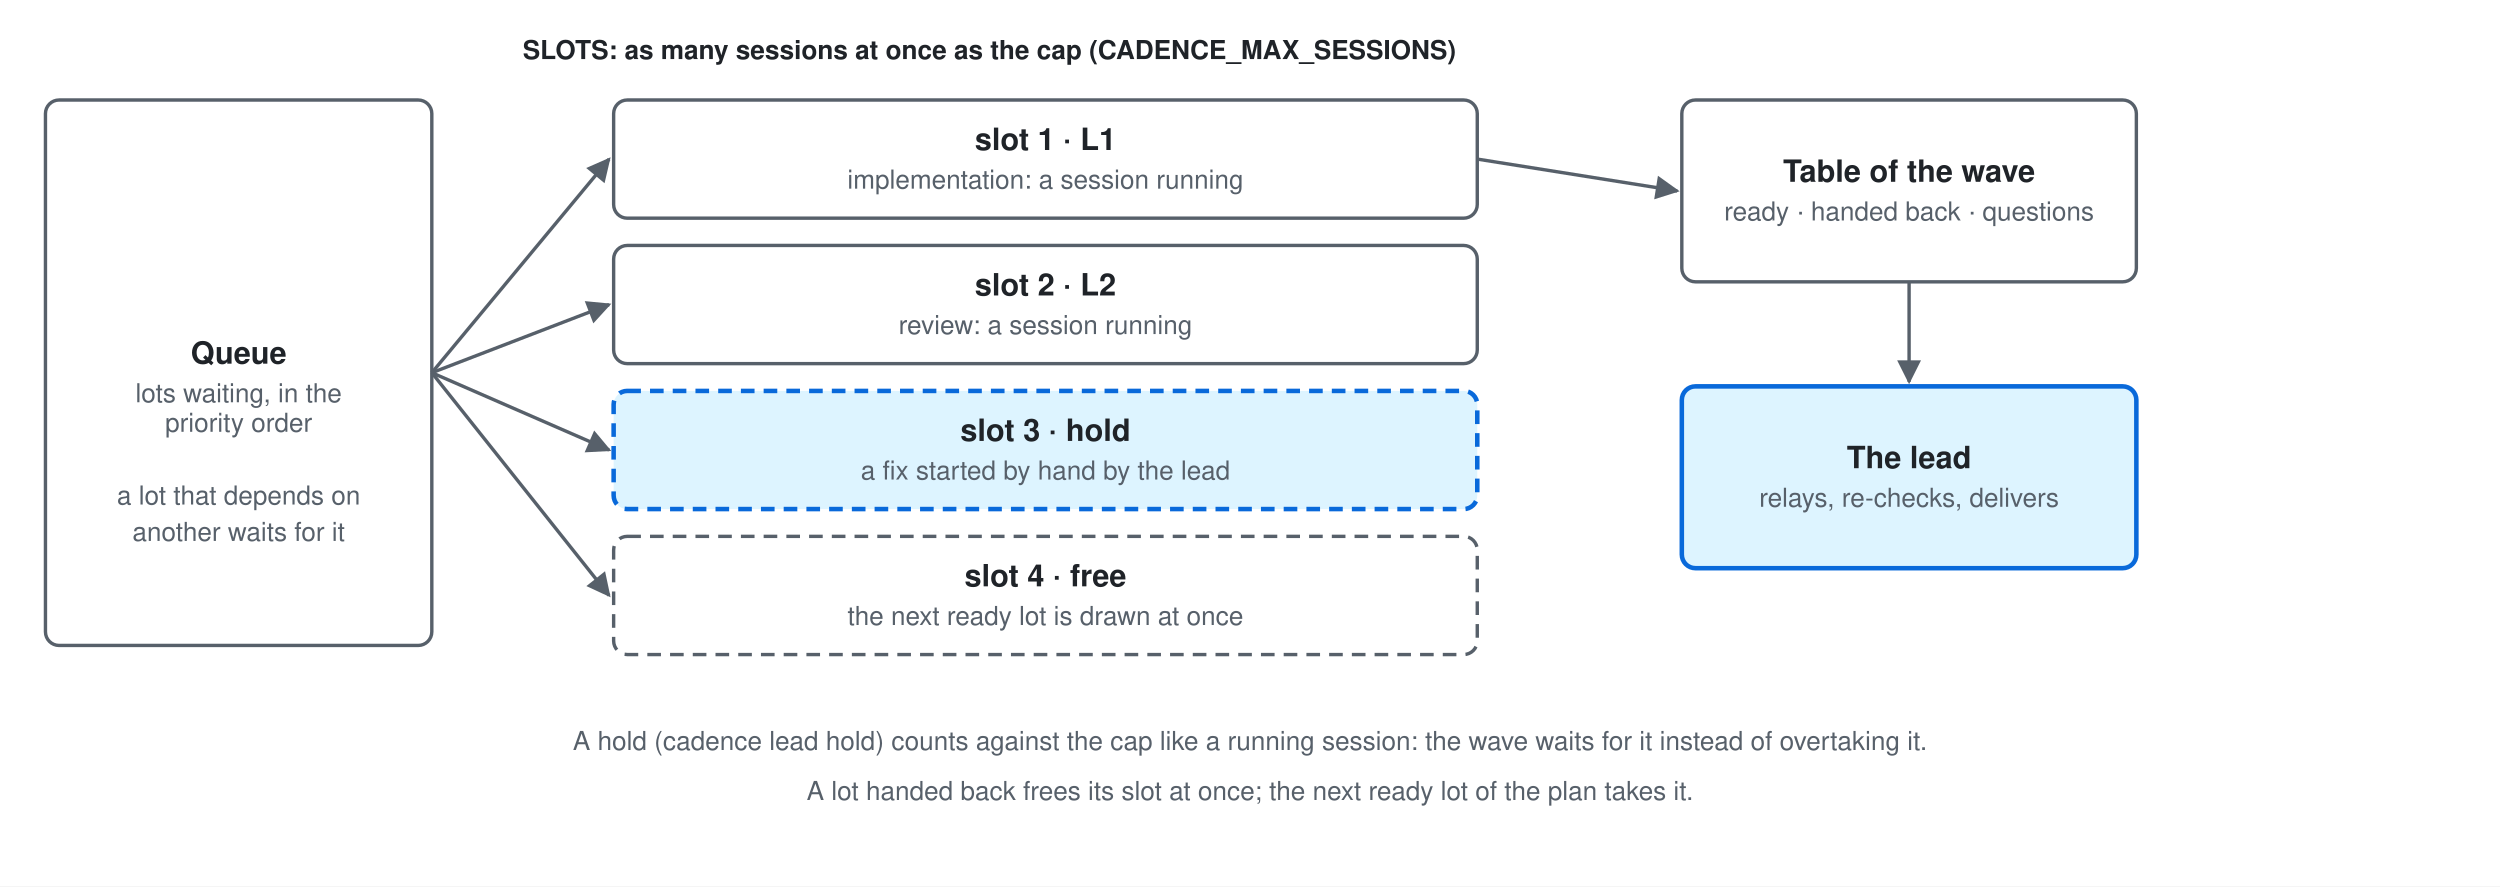
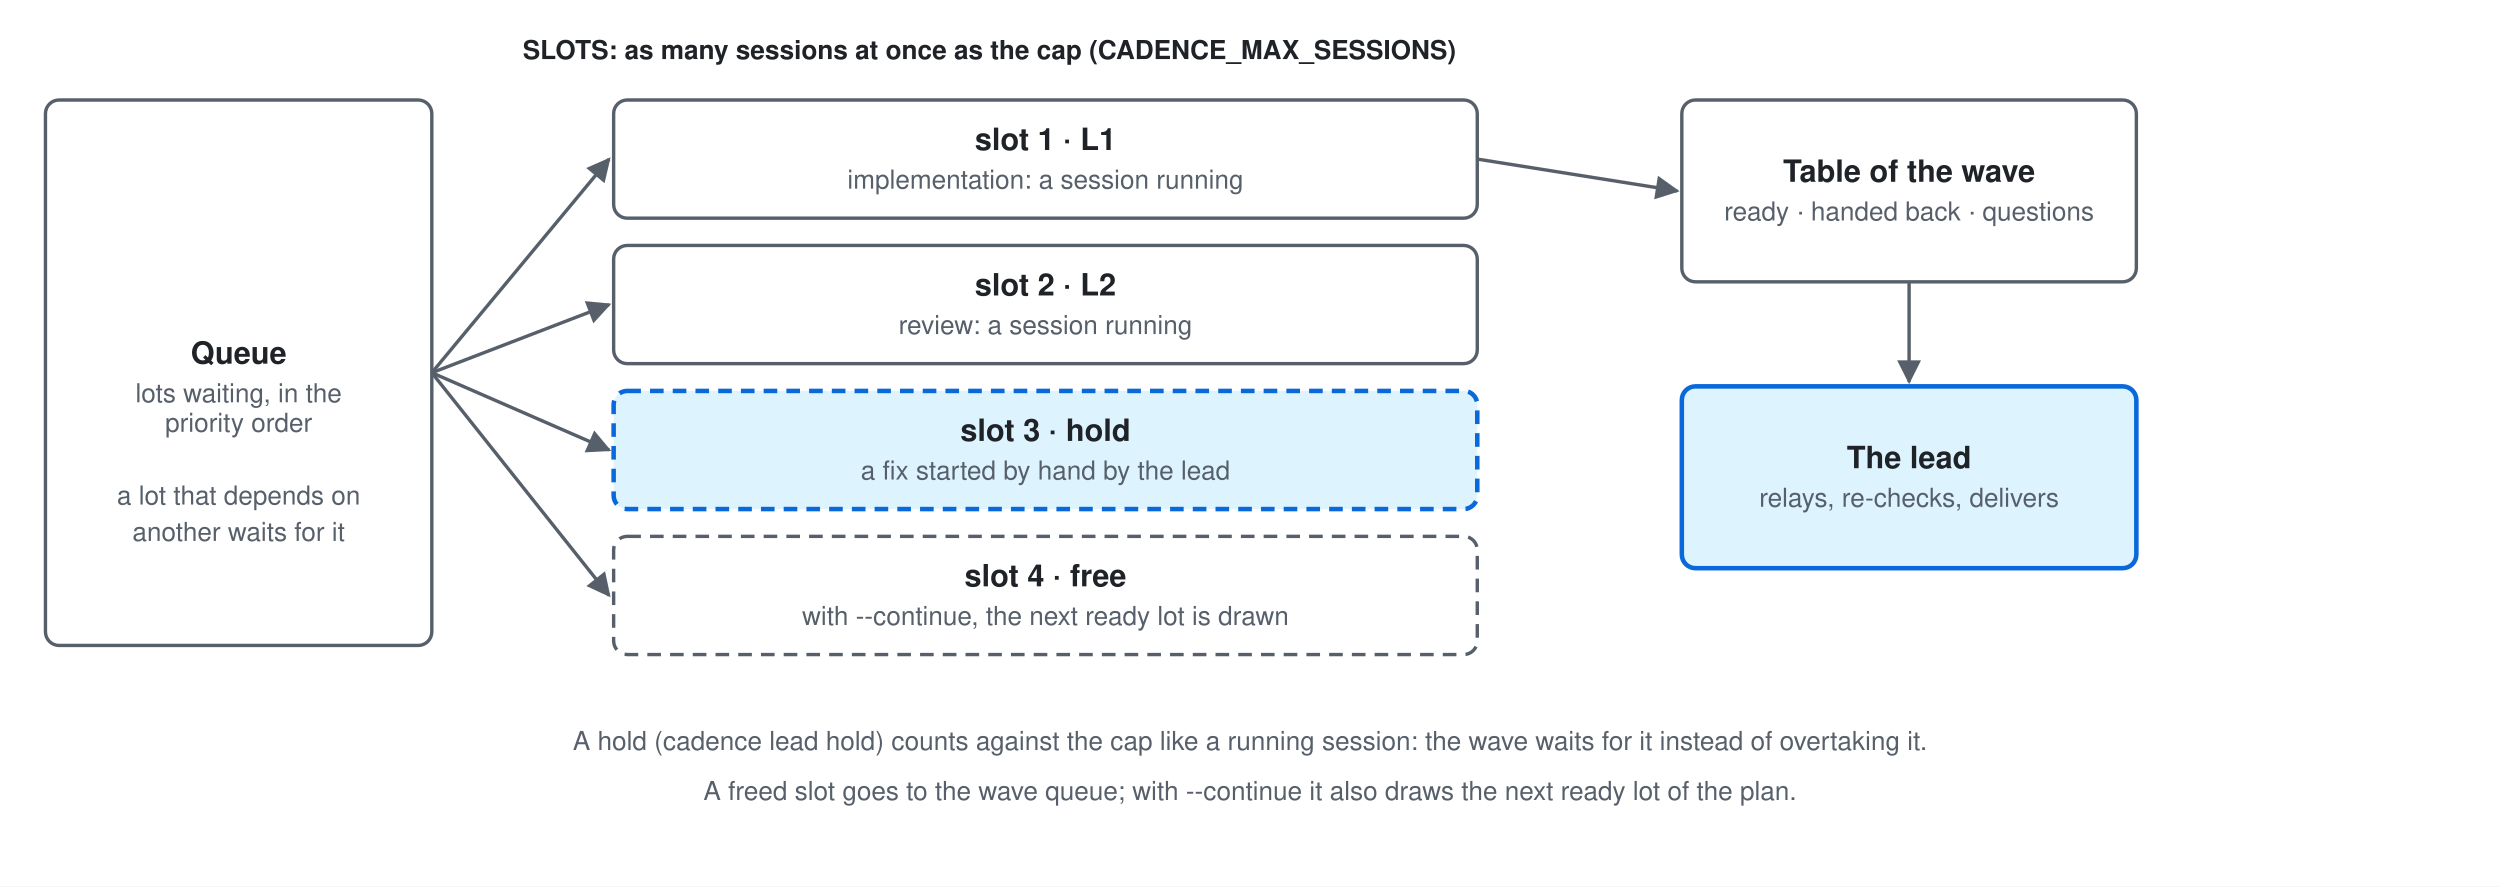
<svg xmlns="http://www.w3.org/2000/svg" viewBox="0 0 1100 390" width="1100" height="390" role="img" font-family="-apple-system,BlinkMacSystemFont,'Segoe UI',Helvetica,Arial,sans-serif" font-size="13" fill="#1f2328">
  <defs>
    <marker id="arr" viewBox="0 0 10 10" refX="9" refY="5" markerWidth="7" markerHeight="7" orient="auto-start-reverse">
      <path d="M0,0 L10,5 L0,10 z" fill="#57606a" />
    </marker>
  </defs>
  <rect width="1100" height="390" fill="#ffffff" />
  <rect x="20" y="44" width="170" height="240" rx="6" fill="#ffffff" stroke="#57606a" stroke-width="1.5" />
  <text x="105" y="160" text-anchor="middle" font-weight="600" font-size="13.5" fill="#1f2328">Queue</text>
  <text x="105" y="177" text-anchor="middle" font-size="11.5" fill="#57606a">lots waiting, in the</text>
  <text x="105" y="190" text-anchor="middle" font-size="11.5" fill="#57606a">priority order</text>
  <text x="105" y="222" text-anchor="middle" font-size="11.5" fill="#57606a">a lot that depends on</text>
  <text x="105" y="238" text-anchor="middle" font-size="11.5" fill="#57606a">another waits for it</text>
  <text x="230" y="26" text-anchor="start" font-size="11.5" font-weight="600" fill="#1f2328">SLOTS: as many sessions at once as the cap (CADENCE_MAX_SESSIONS)</text>
  <rect x="270" y="44" width="380" height="52" rx="6" fill="#ffffff" stroke="#57606a" stroke-width="1.5" />
  <text x="460" y="66" text-anchor="middle" font-weight="600" font-size="13.5" fill="#1f2328">slot 1 · L1</text>
  <text x="460" y="83" text-anchor="middle" font-size="11.5" fill="#57606a">implementation: a session running</text>
  <polyline points="190,164 268,70" fill="none" stroke="#57606a" stroke-width="1.5" marker-end="url(#arr)" />
  <rect x="270" y="108" width="380" height="52" rx="6" fill="#ffffff" stroke="#57606a" stroke-width="1.5" />
  <text x="460" y="130" text-anchor="middle" font-weight="600" font-size="13.5" fill="#1f2328">slot 2 · L2</text>
  <text x="460" y="147" text-anchor="middle" font-size="11.5" fill="#57606a">review: a session running</text>
  <polyline points="190,164 268,134" fill="none" stroke="#57606a" stroke-width="1.5" marker-end="url(#arr)" />
  <rect x="270" y="172" width="380" height="52" rx="6" fill="#ddf4ff" stroke="#0969da" stroke-width="2" stroke-dasharray="6 4" />
  <text x="460" y="194" text-anchor="middle" font-weight="600" font-size="13.5" fill="#1f2328">slot 3 · hold</text>
  <text x="460" y="211" text-anchor="middle" font-size="11.5" fill="#57606a">a fix started by hand by the lead</text>
  <polyline points="190,164 268,198" fill="none" stroke="#57606a" stroke-width="1.5" marker-end="url(#arr)" />
  <rect x="270" y="236" width="380" height="52" rx="6" fill="#ffffff" stroke="#57606a" stroke-width="1.5" stroke-dasharray="6 4" />
  <text x="460" y="258" text-anchor="middle" font-weight="600" font-size="13.5" fill="#1f2328">slot 4 · free</text>
-   <text x="460" y="275" text-anchor="middle" font-size="11.5" fill="#57606a">the next ready lot is drawn at once</text>
+   <text x="460" y="275" text-anchor="middle" font-size="11.5" fill="#57606a">with --continue, the next ready lot is drawn</text>
  <polyline points="190,164 268,262" fill="none" stroke="#57606a" stroke-width="1.5" marker-end="url(#arr)" />
  <rect x="740" y="44" width="200" height="80" rx="6" fill="#ffffff" stroke="#57606a" stroke-width="1.5" />
  <text x="840" y="80" text-anchor="middle" font-weight="600" font-size="13.5" fill="#1f2328">Table of the wave</text>
  <text x="840" y="97" text-anchor="middle" font-size="11.5" fill="#57606a">ready · handed back · questions</text>
  <polyline points="650,70 738,84" fill="none" stroke="#57606a" stroke-width="1.5" marker-end="url(#arr)" />
  <rect x="740" y="170" width="200" height="80" rx="6" fill="#ddf4ff" stroke="#0969da" stroke-width="2" />
  <text x="840" y="206" text-anchor="middle" font-weight="600" font-size="13.5" fill="#1f2328">The lead</text>
  <text x="840" y="223" text-anchor="middle" font-size="11.5" fill="#57606a">relays, re-checks, delivers</text>
  <polyline points="840,124 840,168" fill="none" stroke="#57606a" stroke-width="1.5" marker-end="url(#arr)" />
  <text x="550" y="330" text-anchor="middle" font-size="11.5" fill="#57606a">A hold (cadence lead hold) counts against the cap like a running session: the wave waits for it instead of overtaking it.</text>
-   <text x="550" y="352" text-anchor="middle" font-size="11.5" fill="#57606a">A lot handed back frees its slot at once; the next ready lot of the plan takes it.</text>
+   <text x="550" y="352" text-anchor="middle" font-size="11.5" fill="#57606a">A freed slot goes to the wave queue; with --continue it also draws the next ready lot of the plan.</text>
</svg>
